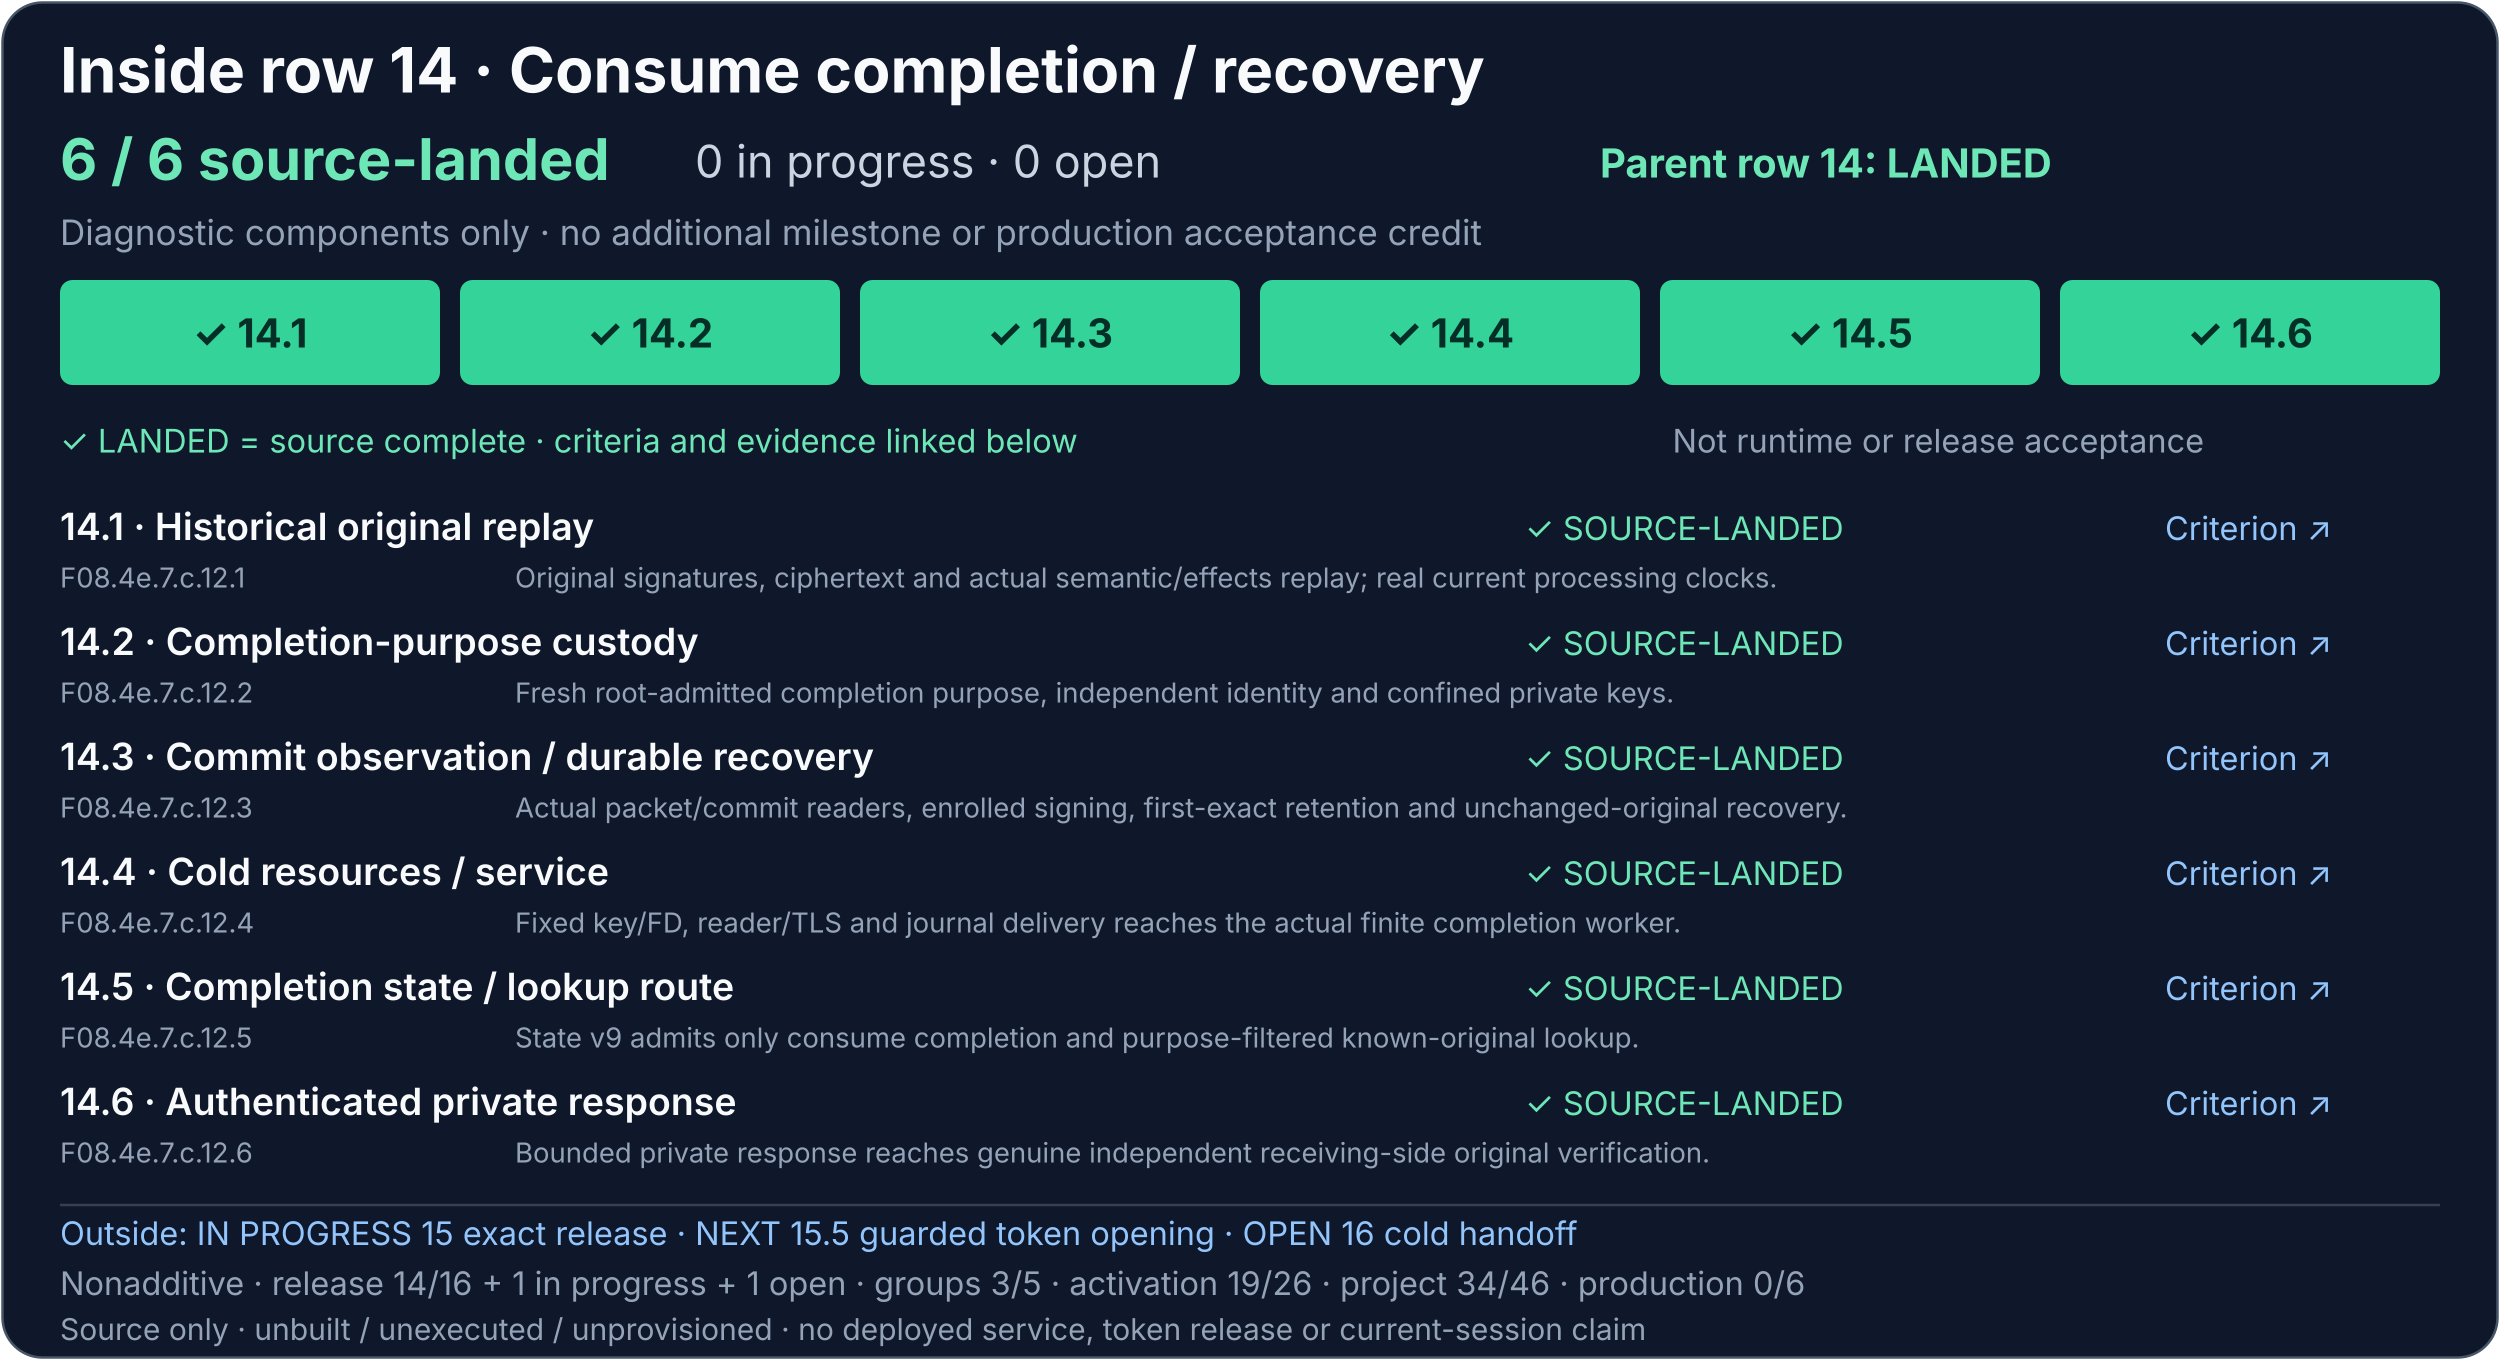
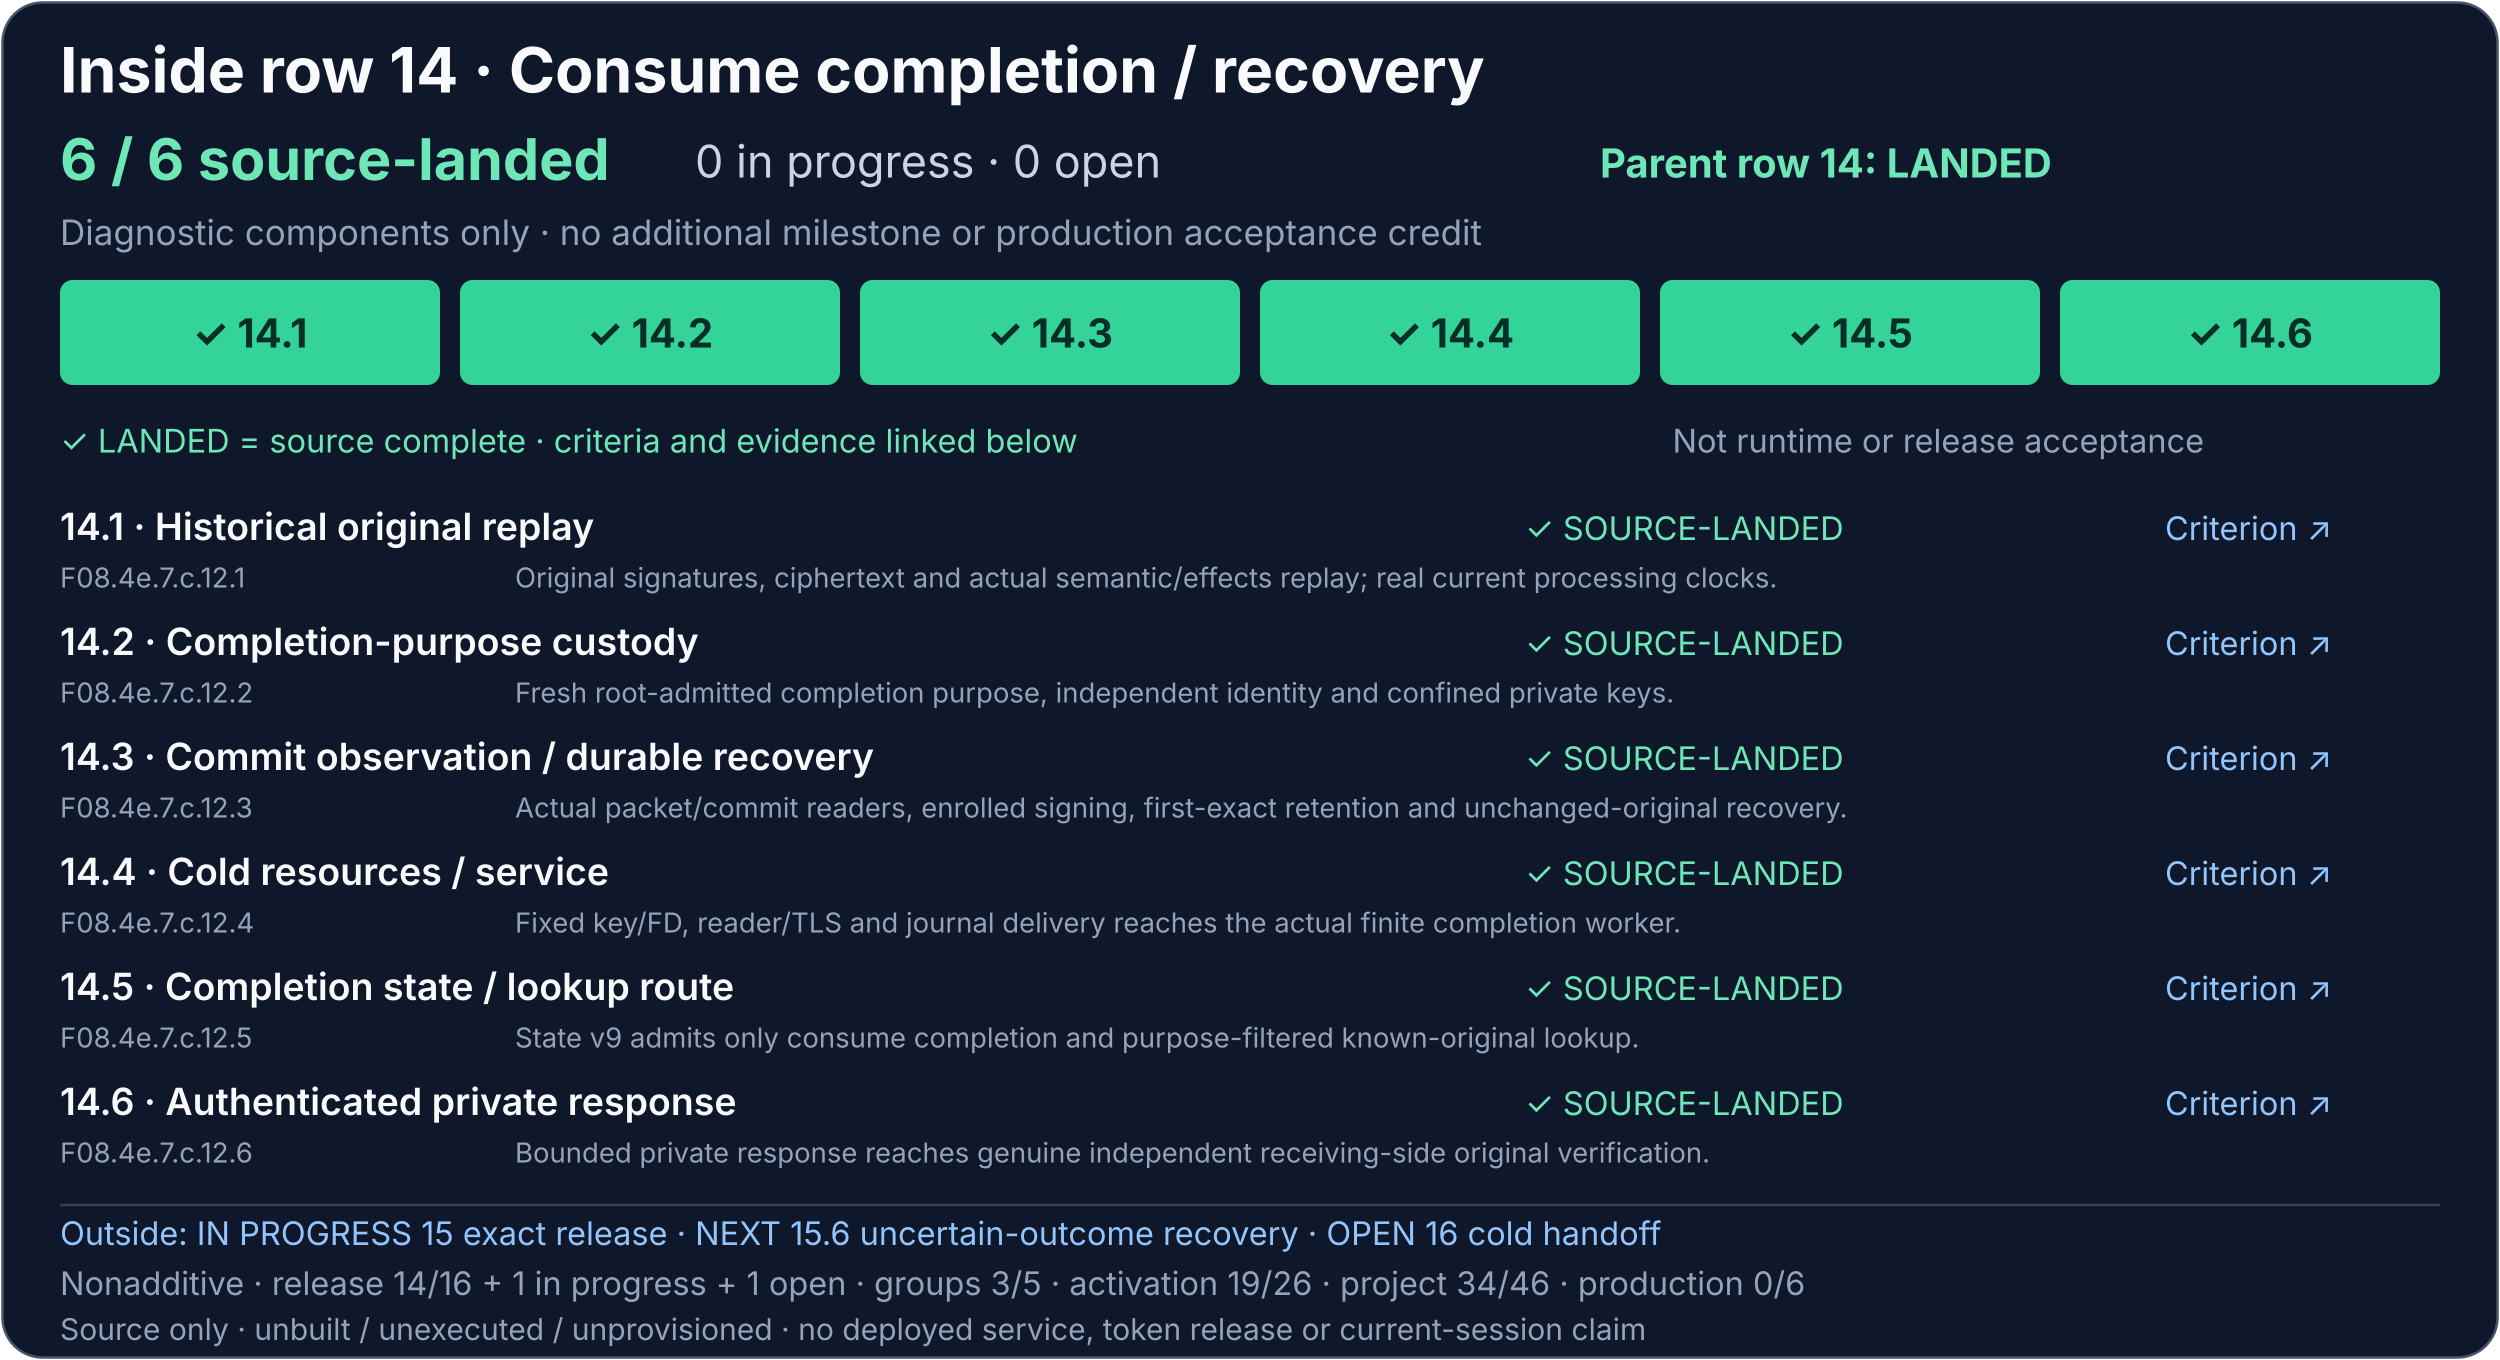
<svg xmlns="http://www.w3.org/2000/svg" width="1000" height="544" viewBox="0 0 1000 544" role="img" aria-labelledby="consume-completion-title consume-completion-description">
  <rect x="1" y="1" width="998" height="542" rx="16" fill="#0f172a" stroke="#475569" />
  <g font-family="system-ui, -apple-system, Segoe UI, sans-serif">
    <text x="24" y="37" fill="#f8fafc" font-size="25" font-weight="700">Inside row 14 · Consume completion / recovery</text>
    <text x="24" y="72" fill="#6ee7b7" font-size="23" font-weight="700">6 / 6 source-landed</text>
    <text x="278" y="71" fill="#cbd5e1" font-size="18">0 in progress · 0 open</text>
    <text x="640" y="71" fill="#6ee7b7" font-size="16" font-weight="700">Parent row 14: LANDED</text>
    <text x="24" y="98" fill="#94a3b8" font-size="14">Diagnostic components only · no additional milestone or production acceptance credit</text>
    <g font-size="16" font-weight="700" text-anchor="middle">
      <a href="../production-status.md#consume-completion-and-recovery-detail">
        <rect x="24" y="112" width="152" height="42" rx="5" fill="#34d399" />
        <text x="100" y="139" fill="#052e26">✓ 14.1</text>
      </a>
      <a href="../production-status.md#consume-completion-and-recovery-detail">
        <rect x="184" y="112" width="152" height="42" rx="5" fill="#34d399" />
        <text x="260" y="139" fill="#052e26">✓ 14.2</text>
      </a>
      <a href="../production-status.md#consume-completion-and-recovery-detail">
        <rect x="344" y="112" width="152" height="42" rx="5" fill="#34d399" />
        <text x="420" y="139" fill="#052e26">✓ 14.3</text>
      </a>
      <a href="../production-status.md#consume-completion-and-recovery-detail">
        <rect x="504" y="112" width="152" height="42" rx="5" fill="#34d399" />
        <text x="580" y="139" fill="#052e26">✓ 14.4</text>
      </a>
      <a href="../production-status.md#consume-completion-and-recovery-detail">
        <rect x="664" y="112" width="152" height="42" rx="5" fill="#34d399" />
        <text x="740" y="139" fill="#052e26">✓ 14.5</text>
      </a>
      <a href="../production-status.md#consume-completion-and-recovery-detail">
        <rect x="824" y="112" width="152" height="42" rx="5" fill="#34d399" />
        <text x="900" y="139" fill="#052e26">✓ 14.6</text>
      </a>
    </g>
    <text x="24" y="181" fill="#6ee7b7" font-size="13">✓ LANDED = source complete · criteria and evidence linked below</text>
    <text x="669" y="181" fill="#94a3b8" font-size="13">Not runtime or release acceptance</text>
    <g font-size="15" font-weight="600" fill="#f8fafc">
      <text x="24" y="216">14.1 · Historical original replay</text>
      <text x="24" y="262">14.2 · Completion-purpose custody</text>
      <text x="24" y="308">14.3 · Commit observation / durable recovery</text>
      <text x="24" y="354">14.4 · Cold resources / service</text>
      <text x="24" y="400">14.5 · Completion state / lookup route</text>
      <text x="24" y="446">14.6 · Authenticated private response</text>
    </g>
    <g font-size="13">
      <text x="610" y="216" fill="#6ee7b7">✓ SOURCE-LANDED</text>
      <text x="610" y="262" fill="#6ee7b7">✓ SOURCE-LANDED</text>
      <text x="610" y="308" fill="#6ee7b7">✓ SOURCE-LANDED</text>
      <text x="610" y="354" fill="#6ee7b7">✓ SOURCE-LANDED</text>
      <text x="610" y="400" fill="#6ee7b7">✓ SOURCE-LANDED</text>
      <text x="610" y="446" fill="#6ee7b7">✓ SOURCE-LANDED</text>
      <a href="../production-status.md#consume-completion-and-recovery-detail" fill="#93c5fd" text-decoration="underline">
        <text x="866" y="216">Criterion ↗</text>
        <text x="866" y="262">Criterion ↗</text>
        <text x="866" y="308">Criterion ↗</text>
        <text x="866" y="354">Criterion ↗</text>
        <text x="866" y="400">Criterion ↗</text>
        <text x="866" y="446">Criterion ↗</text>
      </a>
    </g>
    <g font-size="11" fill="#94a3b8">
      <text x="24" y="235">F08.4e.7.c.12.1</text>
      <text x="206" y="235">Original signatures, ciphertext and actual semantic/effects replay; real current processing clocks.</text>
      <text x="24" y="281">F08.4e.7.c.12.2</text>
      <text x="206" y="281">Fresh root-admitted completion purpose, independent identity and confined private keys.</text>
      <text x="24" y="327">F08.4e.7.c.12.3</text>
      <text x="206" y="327">Actual packet/commit readers, enrolled signing, first-exact retention and unchanged-original recovery.</text>
      <text x="24" y="373">F08.4e.7.c.12.4</text>
      <text x="206" y="373">Fixed key/FD, reader/TLS and journal delivery reaches the actual finite completion worker.</text>
      <text x="24" y="419">F08.4e.7.c.12.5</text>
      <text x="206" y="419">State v9 admits only consume completion and purpose-filtered known-original lookup.</text>
      <text x="24" y="465">F08.4e.7.c.12.6</text>
      <text x="206" y="465">Bounded private response reaches genuine independent receiving-side original verification.</text>
    </g>
    <path d="M24 482H976" stroke="#334155" />
-     <text x="24" y="498" fill="#93c5fd" font-size="13">Outside: IN PROGRESS 15 exact release · NEXT 15.5 guarded token opening · OPEN 16 cold handoff</text>
+     <text x="24" y="498" fill="#93c5fd" font-size="13">Outside: IN PROGRESS 15 exact release · NEXT 15.6 uncertain-outcome recovery · OPEN 16 cold handoff</text>
    <text x="24" y="518" fill="#94a3b8" font-size="13">Nonadditive · release 14/16 + 1 in progress + 1 open · groups 3/5 · activation 19/26 · project 34/46 · production 0/6</text>
    <text x="24" y="536" fill="#94a3b8" font-size="12">Source only · unbuilt / unexecuted / unprovisioned · no deployed service, token release or current-session claim</text>
  </g>
</svg>
